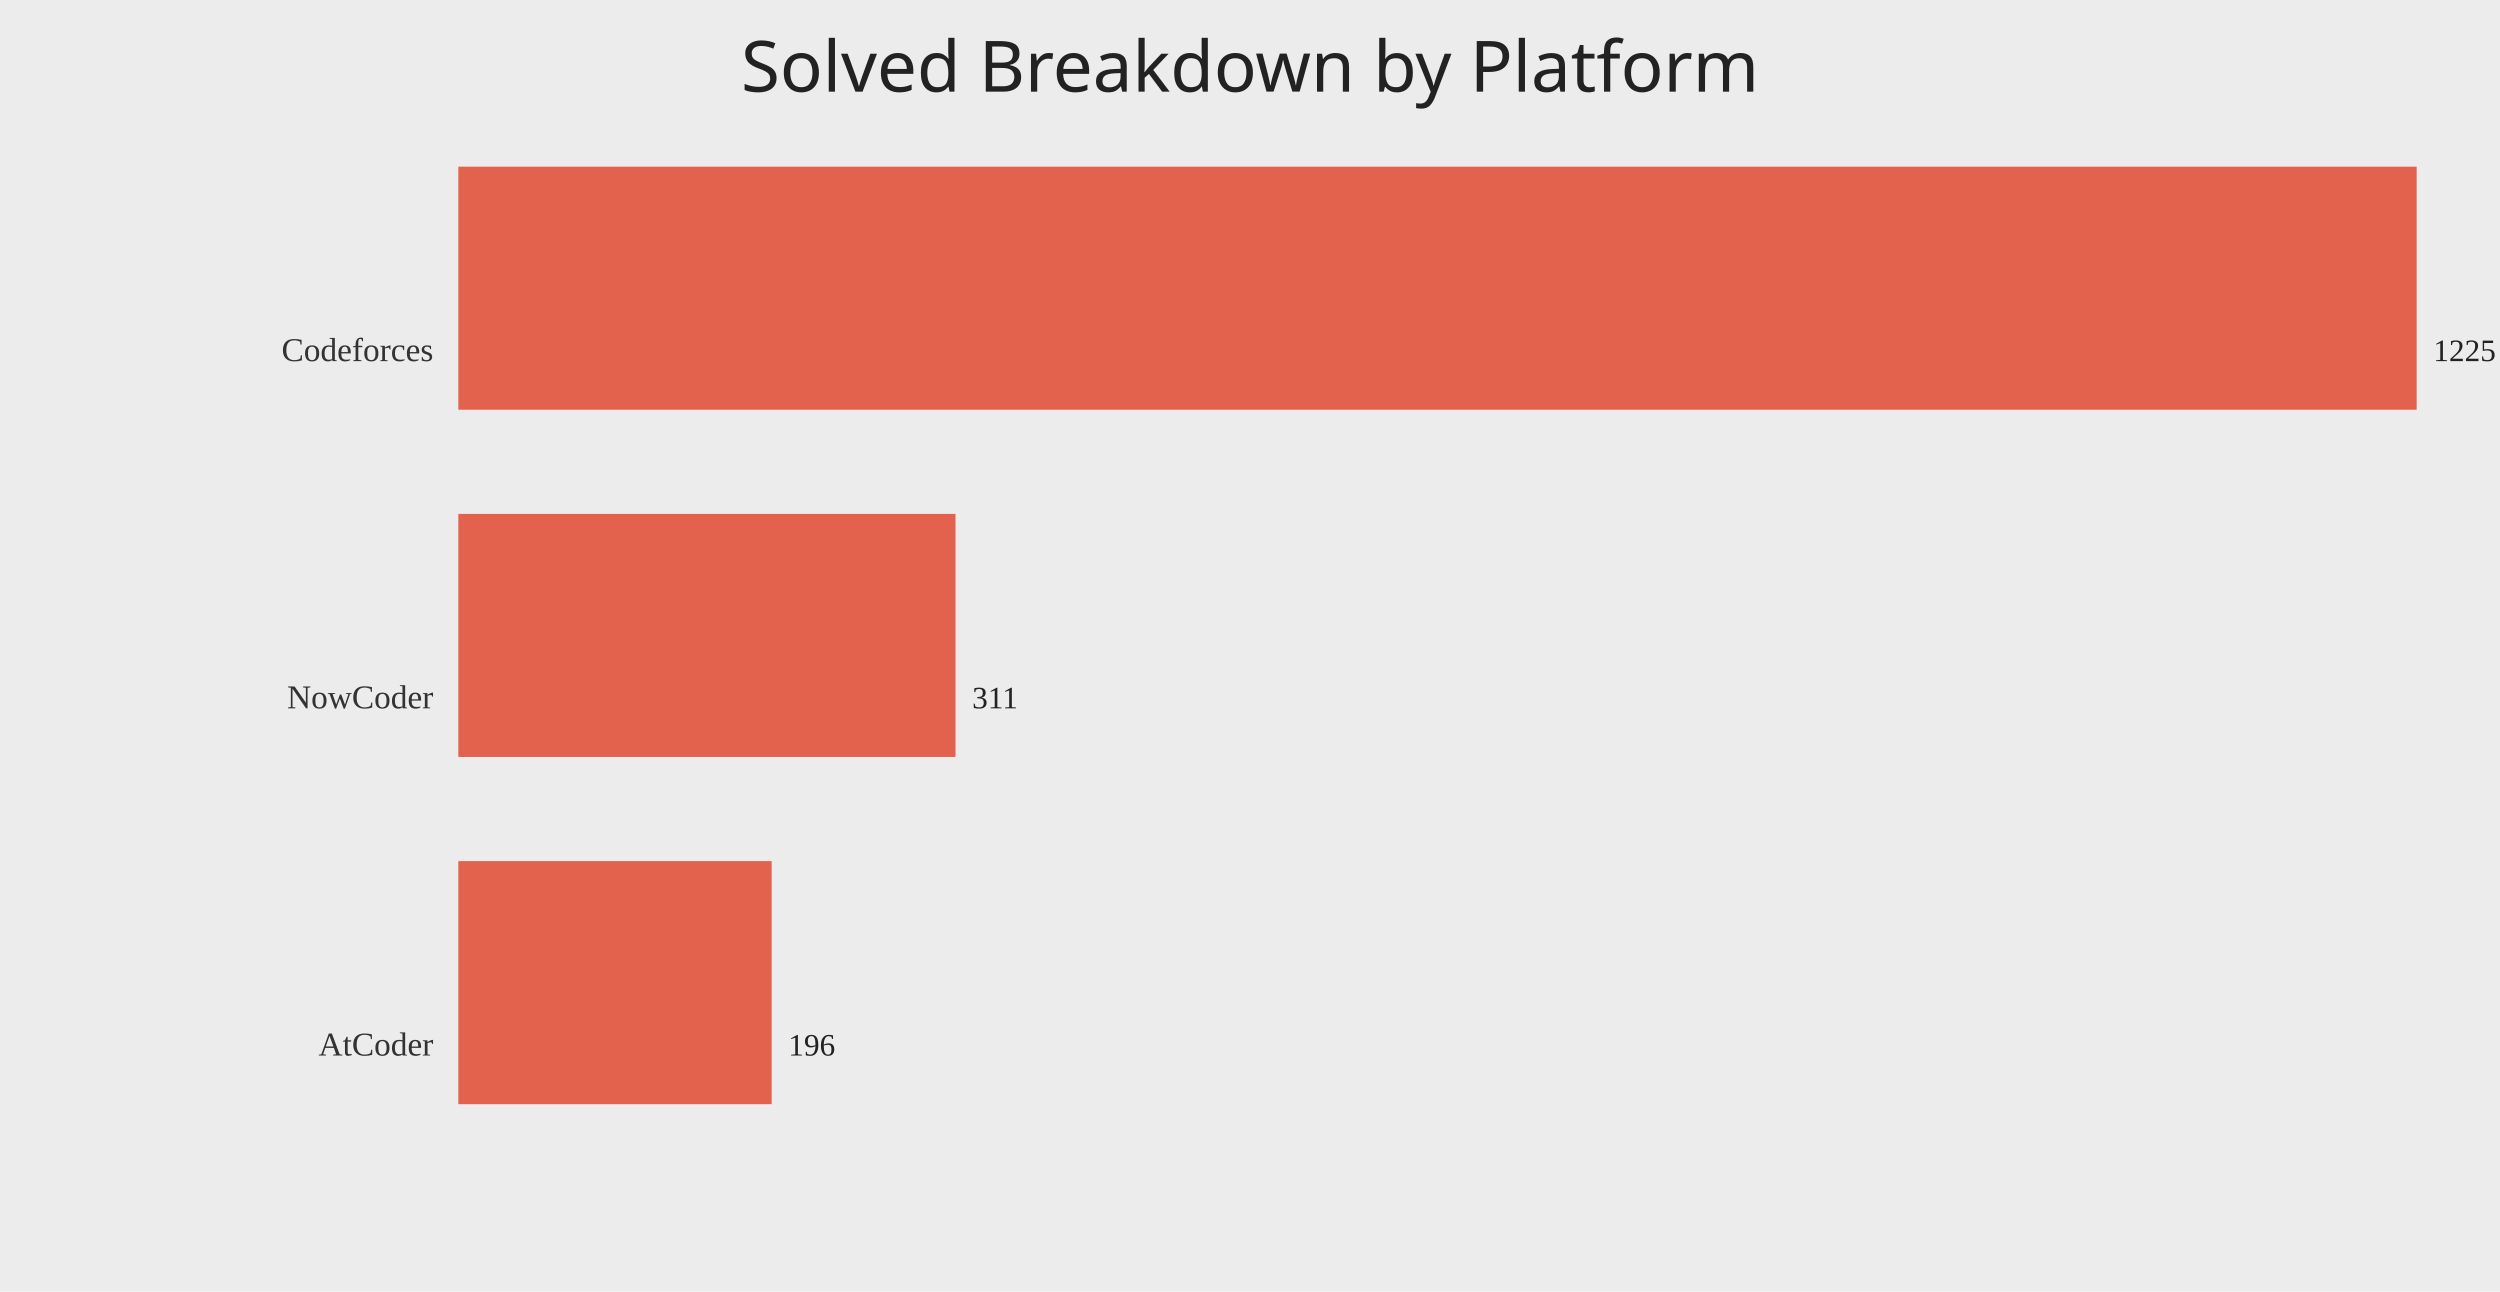
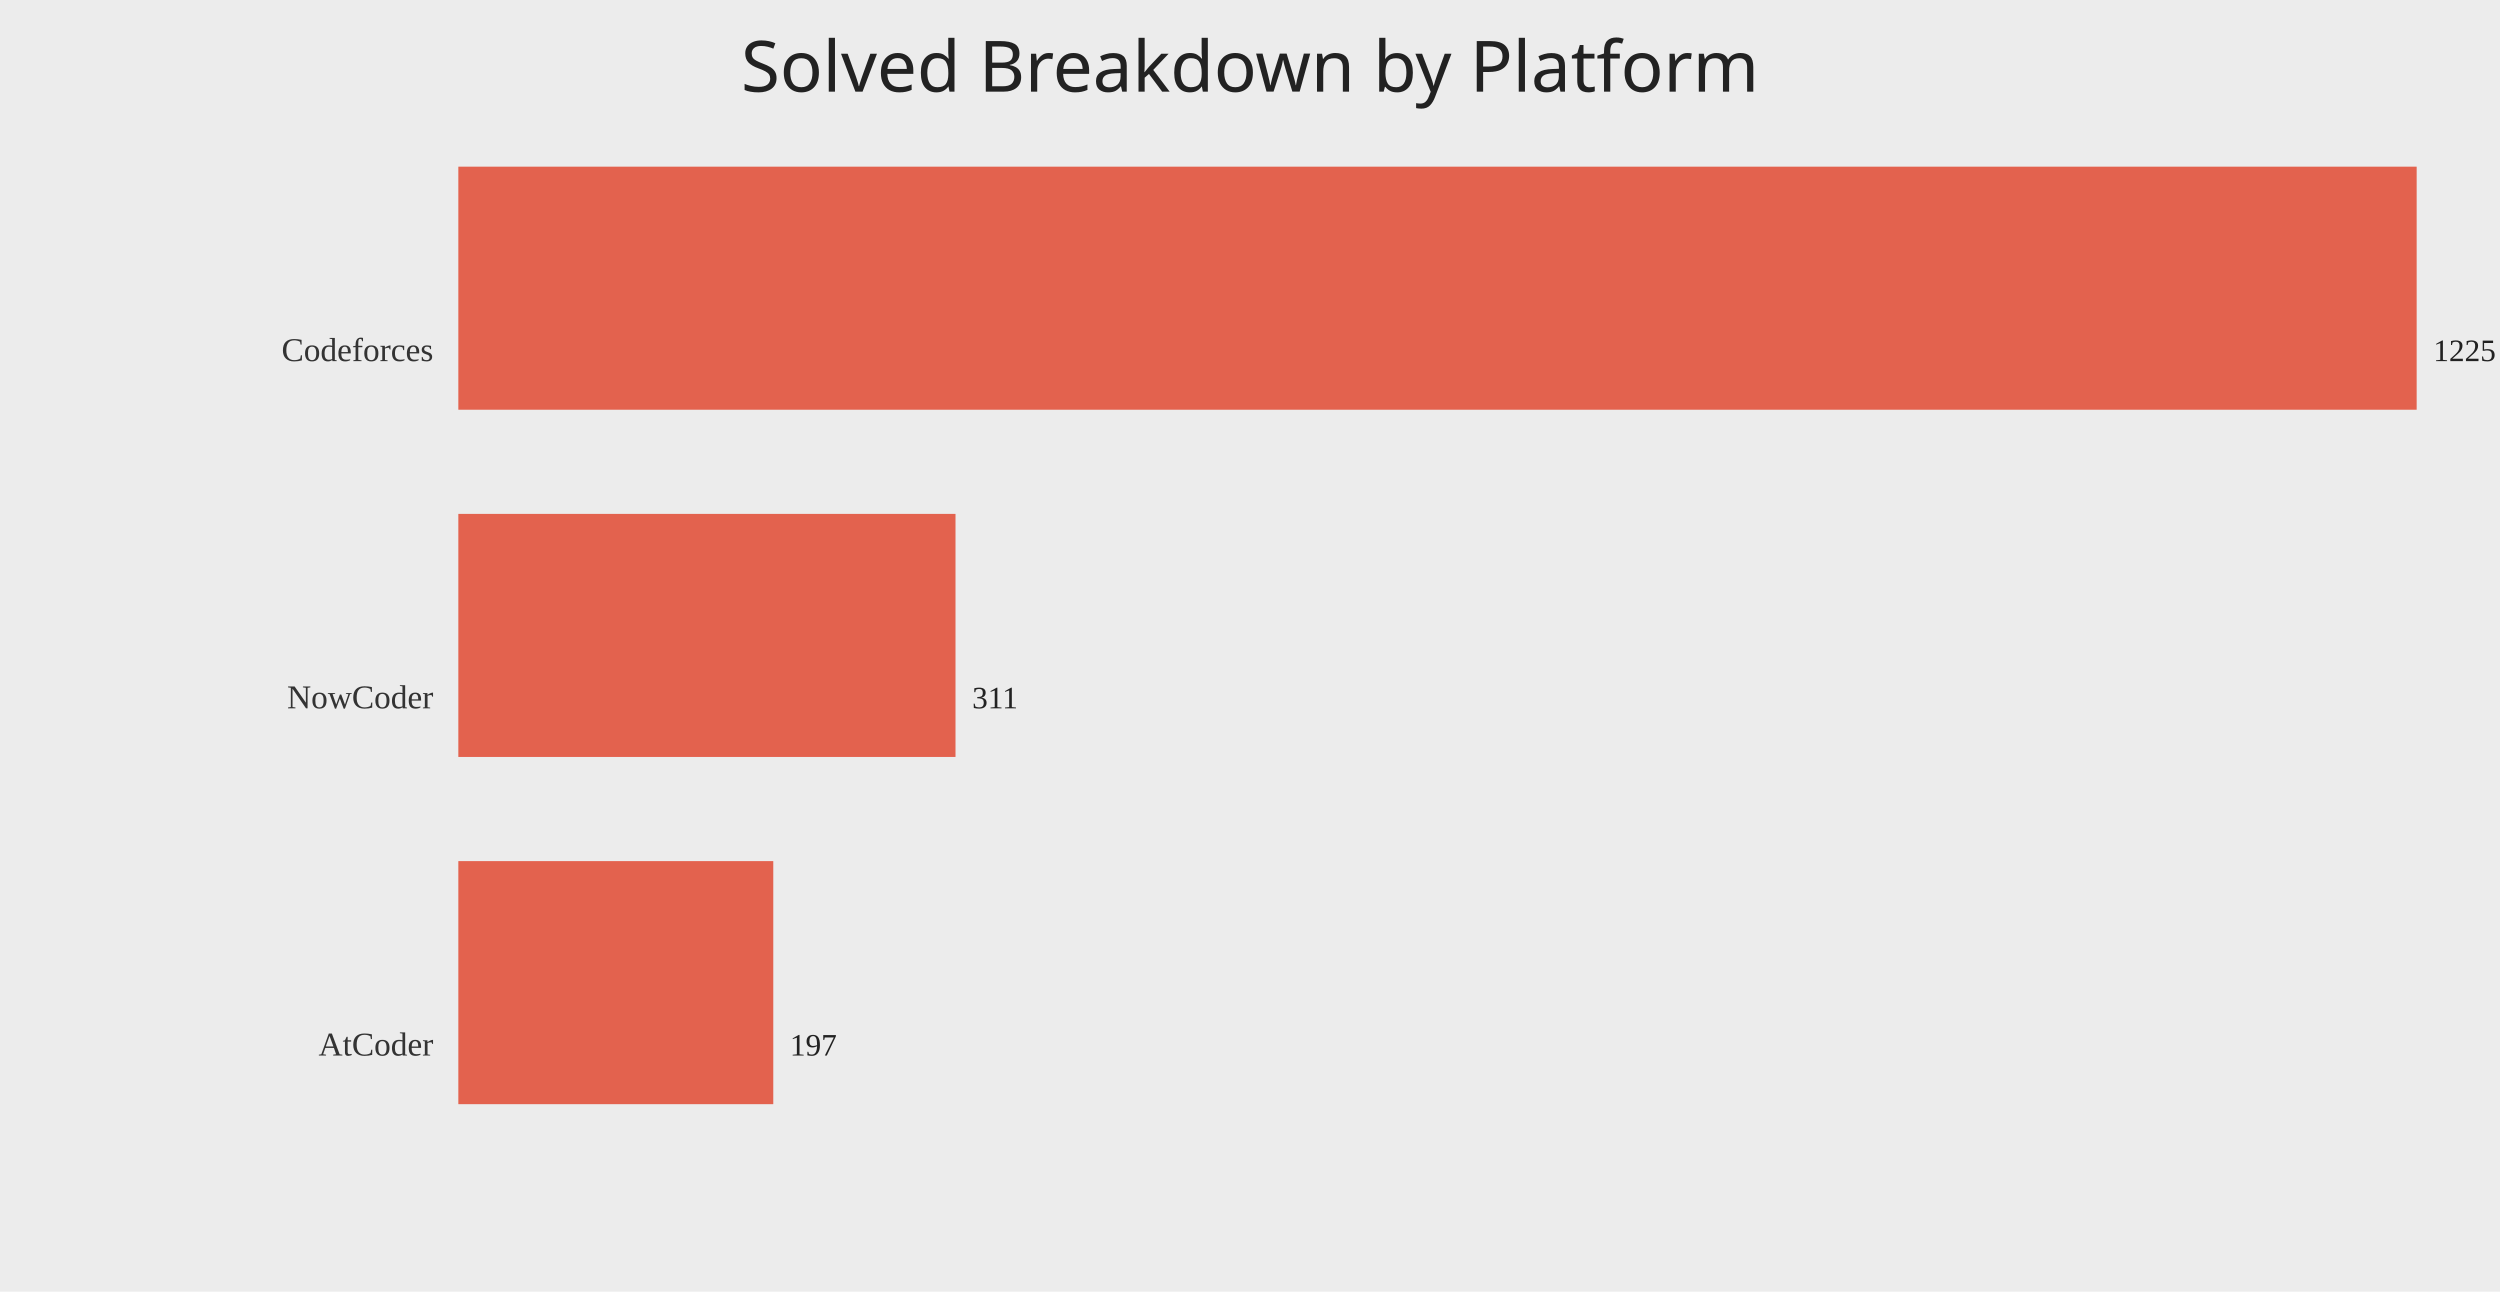
<svg xmlns="http://www.w3.org/2000/svg" width="1200" height="620">
  <rect width="100%" height="100%" fill="#ececec" />
  <text x="50%" y="44" text-anchor="middle" fill="#222" font-size="34" font-family="Comic Sans MS, Segoe UI">Solved Breakdown by Platform</text>
  <text x="208" y="173.33" text-anchor="end" fill="#333" font-size="16">Codeforces</text>
  <rect x="220" y="80.00" width="940.00" height="116.67" fill="#e24a33" opacity="0.85" />
  <text x="1168.00" y="173.33" fill="#222" font-size="15">1225</text>
  <text x="208" y="340.00" text-anchor="end" fill="#333" font-size="16">NowCoder</text>
  <rect x="220" y="246.67" width="238.64" height="116.67" fill="#e24a33" opacity="0.85" />
  <text x="466.64" y="340.00" fill="#222" font-size="15">311</text>
  <text x="208" y="506.67" text-anchor="end" fill="#333" font-size="16">AtCoder</text>
-   <rect x="220" y="413.33" width="150.40" height="116.67" fill="#e24a33" opacity="0.85" />
-   <text x="378.40" y="506.67" fill="#222" font-size="15">196</text>
+   <rect x="220" y="413.33" width="151.17" height="116.67" fill="#e24a33" opacity="0.85" />
+   <text x="379.17" y="506.67" fill="#222" font-size="15">197</text>
</svg>
